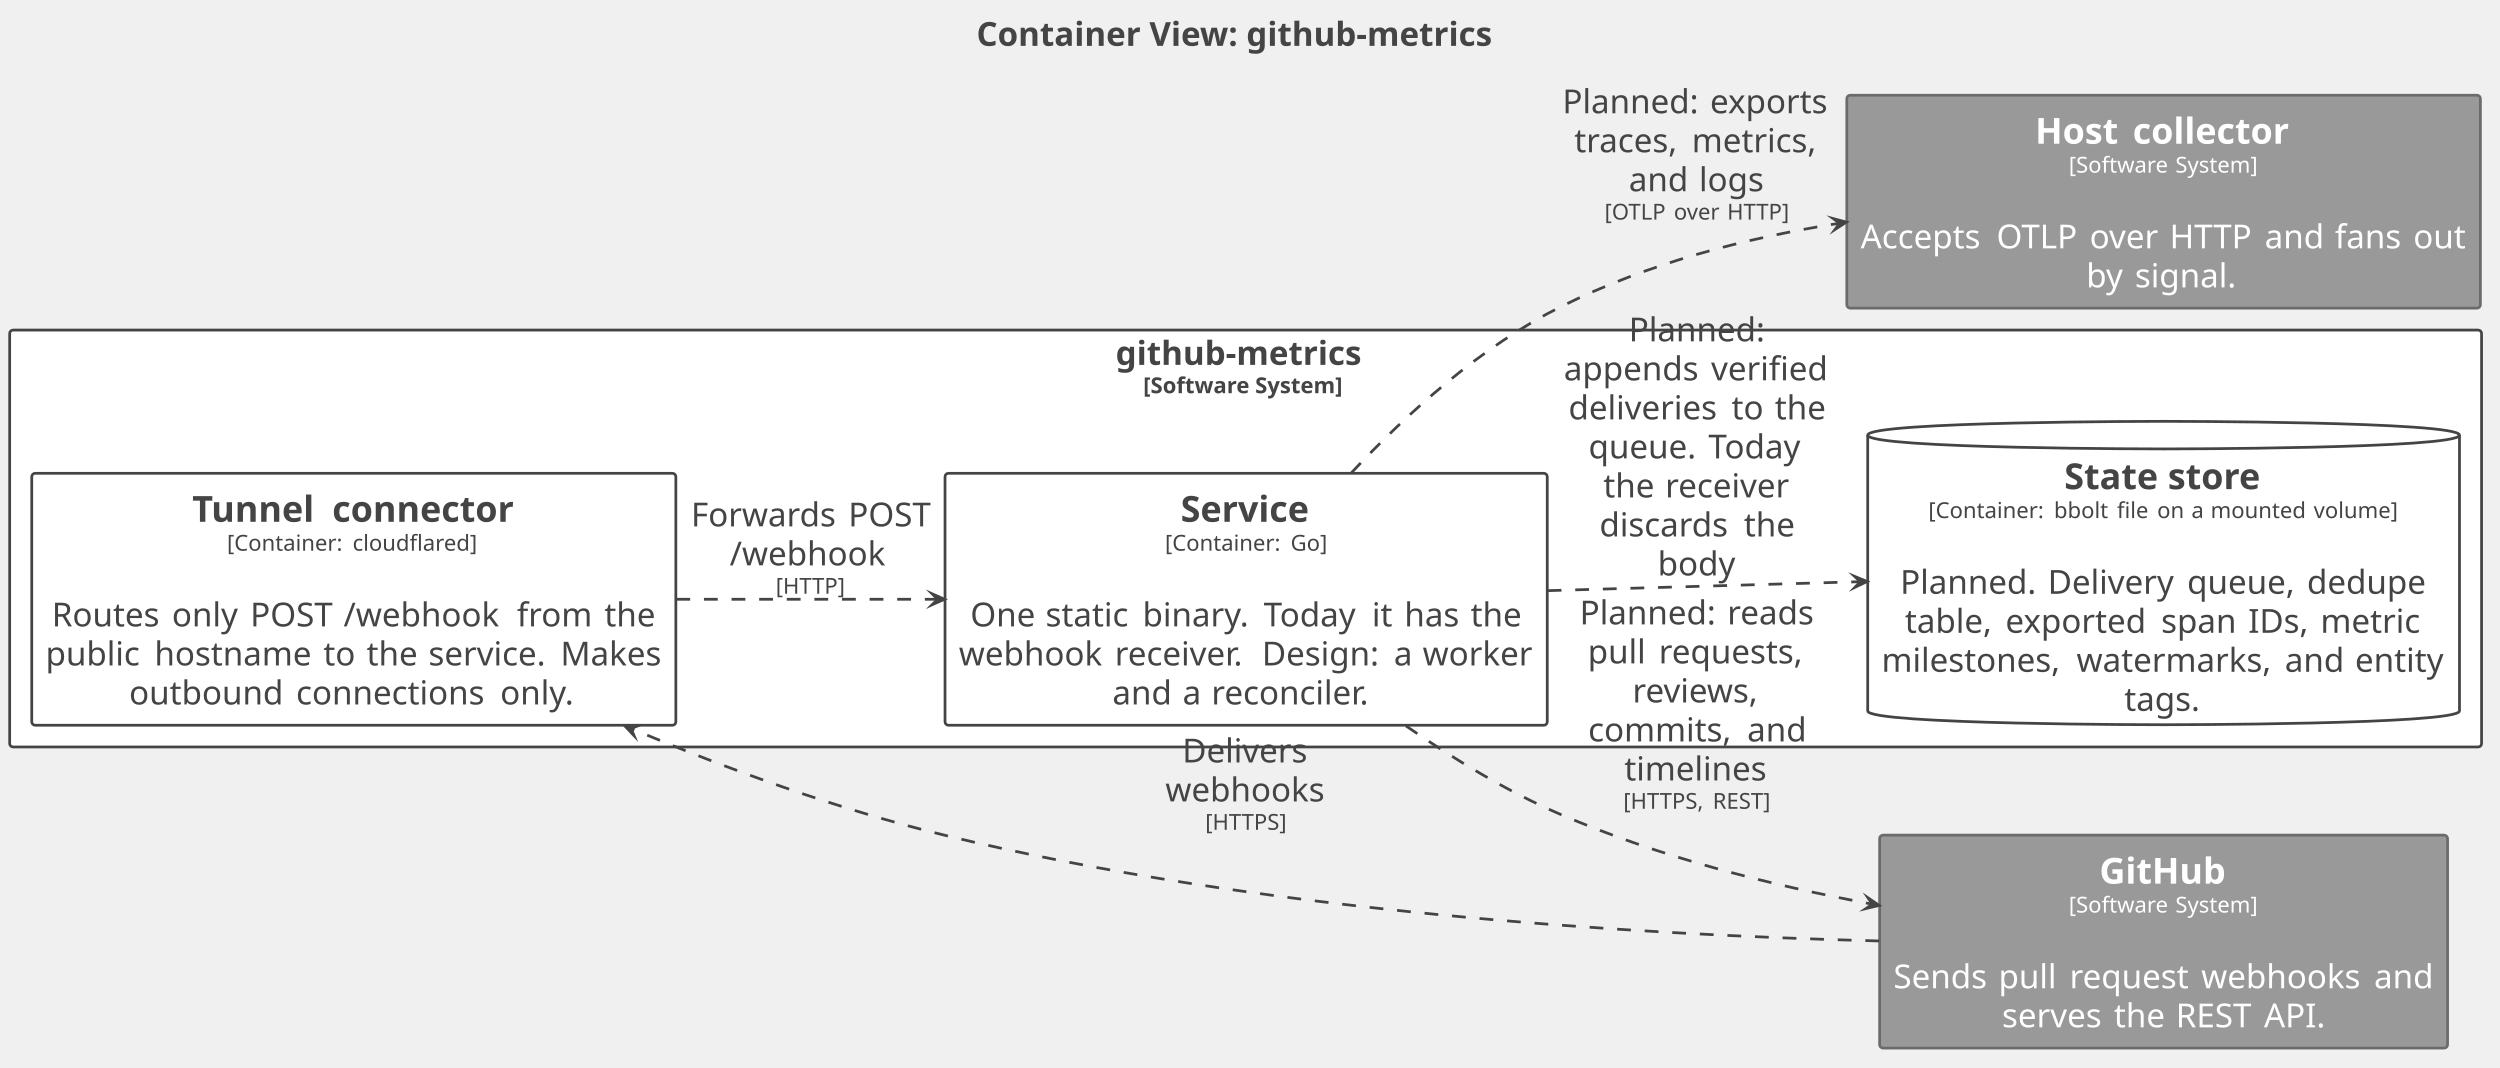
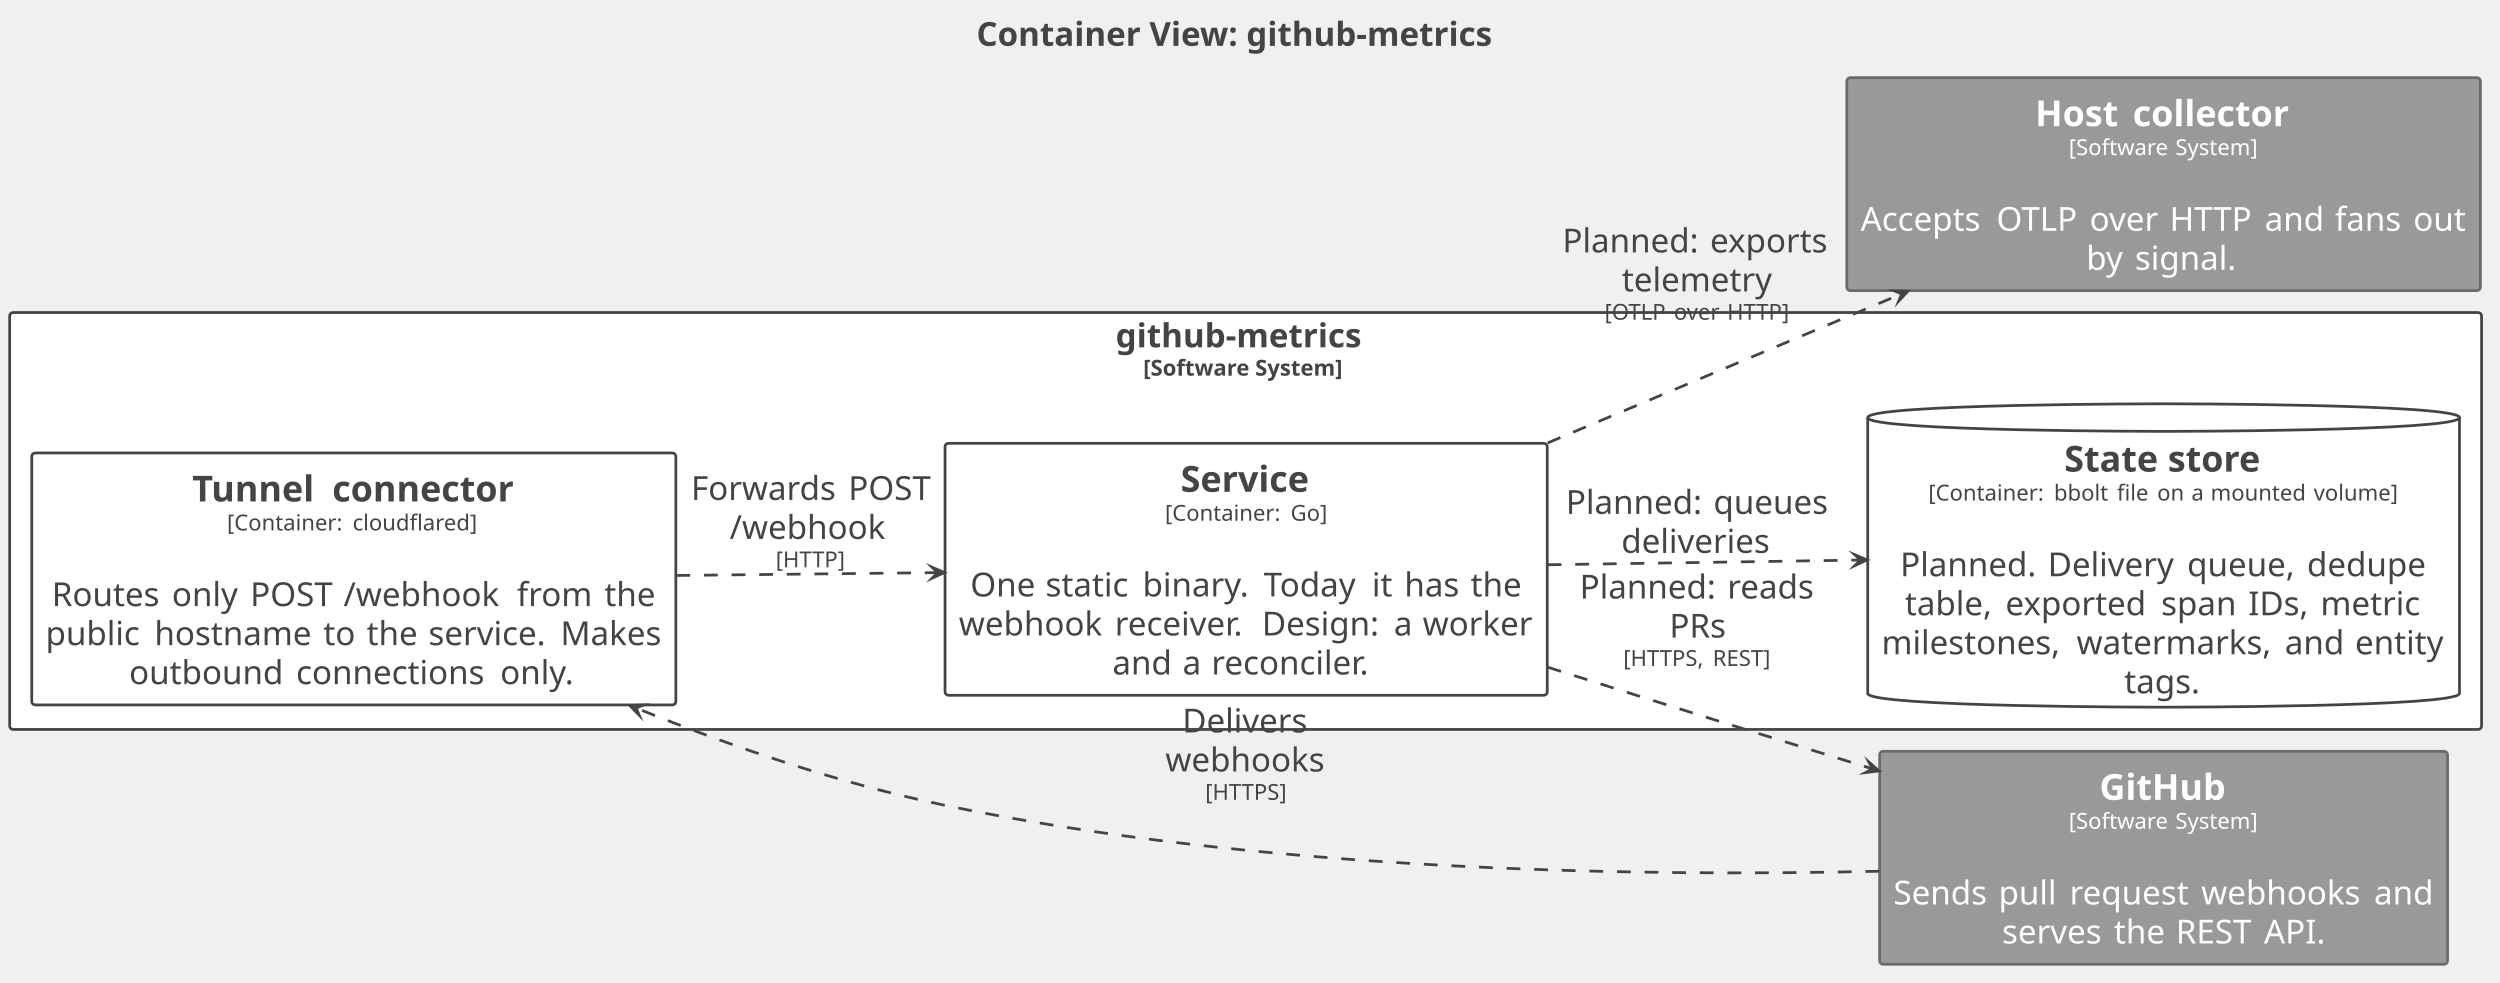
- <svg xmlns="http://www.w3.org/2000/svg" version="1.1" data-diagram-type="DESCRIPTION" style="width:1811px;height:773px;background:#FFFFFF;" width="1811px" height="773px" viewBox="0 0 1811 773" zoomAndPan="magnify" preserveAspectRatio="none" contentStyleType="text/css">
+ <svg xmlns="http://www.w3.org/2000/svg" version="1.1" data-diagram-type="DESCRIPTION" style="width:1811px;height:712px;background:#FFFFFF;" width="1811px" height="712px" viewBox="0 0 1811 712" zoomAndPan="magnify" preserveAspectRatio="none" contentStyleType="text/css">
  <defs />
  <g font-family="sans-serif" lengthAdjust="spacing">
    <g class="title" data-source-line="1">
      <text x="707.378" y="33.203" fill="#444" font-size="24" textLength="389.895" font-weight="700">Container View: github-metrics</text>
    </g>
    <g class="cluster" data-qualified-name="github-metrics.n.size.16..Software System...size." id="ent0003" data-source-line="75">
-       <rect x="7" y="239.108" width="1790.65" height="302" fill="#FFF" style="stroke:#444;stroke-width:2;" rx="2.5" ry="2.5" />
-       <text x="808.206" y="264.311" fill="#444" font-size="24" textLength="188.238" font-weight="700">github-metrics</text>
-       <text x="828.145" y="284.843" fill="#444" font-size="16" textLength="148.359" font-weight="700">[Software System]</text>
+       <rect x="7" y="226.396" width="1790.65" height="302" fill="#FFF" style="stroke:#444;stroke-width:2;" rx="2.5" ry="2.5" />
+       <text x="808.206" y="251.599" fill="#444" font-size="24" textLength="188.238" font-weight="700">github-metrics</text>
+       <text x="828.145" y="272.13" fill="#444" font-size="16" textLength="148.359" font-weight="700">[Software System]</text>
    </g>
    <g class="entity" data-qualified-name="github-metrics.n.size.16..Software System...size..githubmetrics.Statestore" id="ent0004" data-source-line="76">
-       <path d="M1352.97,315.208 C1352.97,305.208 1567.31,305.208 1567.31,305.208 C1567.31,305.208 1781.65,305.208 1781.65,315.208 L1781.65,515.001 C1781.65,525.001 1567.31,525.001 1567.31,525.001 C1567.31,525.001 1352.97,525.001 1352.97,515.001 L1352.97,315.208" style="stroke:#444;stroke-width:2;" fill="#FFF" />
-       <path d="M1352.97,315.208 C1352.97,325.208 1567.31,325.208 1567.31,325.208 C1567.31,325.208 1781.65,325.208 1781.65,315.208" style="stroke:#444;stroke-width:2;" fill="none" />
-       <text x="1495.353" y="354.345" fill="#444" font-size="26" textLength="66.447" font-weight="700">State</text>
-       <text x="1561.8" y="354.345" fill="#444" font-size="26" font-weight="700"> </text>
-       <text x="1570.369" y="354.345" fill="#444" font-size="26" textLength="68.897" font-weight="700">store</text>
-       <text x="1396.892" y="375.298" fill="#444" font-size="16" textLength="85.93">[Container:</text>
-       <text x="1482.822" y="375.298" fill="#444" font-size="16"> </text>
-       <text x="1487.884" y="375.298" fill="#444" font-size="16" textLength="40.578">bbolt</text>
-       <text x="1528.462" y="375.298" fill="#444" font-size="16"> </text>
-       <text x="1533.525" y="375.298" fill="#444" font-size="16" textLength="24.047">file</text>
-       <text x="1557.572" y="375.298" fill="#444" font-size="16"> </text>
-       <text x="1562.634" y="375.298" fill="#444" font-size="16" textLength="19.758">on</text>
-       <text x="1582.392" y="375.298" fill="#444" font-size="16"> </text>
-       <text x="1587.454" y="375.298" fill="#444" font-size="16">a</text>
-       <text x="1596.29" y="375.298" fill="#444" font-size="16"> </text>
-       <text x="1601.353" y="375.298" fill="#444" font-size="16" textLength="69.594">mounted</text>
-       <text x="1670.947" y="375.298" fill="#444" font-size="16"> </text>
-       <text x="1676.009" y="375.298" fill="#444" font-size="16" textLength="61.719">volume]</text>
-       <text x="1563.513" y="401.876" fill="#444" font-size="24"> </text>
-       <text x="1376.482" y="430.142" fill="#444" font-size="24" textLength="99.316">Planned.</text>
-       <text x="1475.798" y="430.142" fill="#444" font-size="24"> </text>
-       <text x="1483.392" y="430.142" fill="#444" font-size="24" textLength="93.375">Delivery</text>
-       <text x="1576.767" y="430.142" fill="#444" font-size="24"> </text>
-       <text x="1584.361" y="430.142" fill="#444" font-size="24" textLength="79.23">queue,</text>
-       <text x="1663.591" y="430.142" fill="#444" font-size="24"> </text>
-       <text x="1671.185" y="430.142" fill="#444" font-size="24" textLength="86.953">dedupe</text>
-       <text x="1379.892" y="458.407" fill="#444" font-size="24" textLength="65.238">table,</text>
-       <text x="1445.13" y="458.407" fill="#444" font-size="24"> </text>
-       <text x="1452.724" y="458.407" fill="#444" font-size="24" textLength="105.211">exported</text>
-       <text x="1557.935" y="458.407" fill="#444" font-size="24"> </text>
-       <text x="1565.529" y="458.407" fill="#444" font-size="24" textLength="55.488">span</text>
-       <text x="1621.017" y="458.407" fill="#444" font-size="24"> </text>
-       <text x="1628.611" y="458.407" fill="#444" font-size="24" textLength="44.719">IDs,</text>
-       <text x="1673.329" y="458.407" fill="#444" font-size="24"> </text>
-       <text x="1680.923" y="458.407" fill="#444" font-size="24" textLength="73.805">metric</text>
-       <text x="1362.97" y="486.673" fill="#444" font-size="24" textLength="133.699">milestones,</text>
-       <text x="1496.669" y="486.673" fill="#444" font-size="24"> </text>
-       <text x="1504.263" y="486.673" fill="#444" font-size="24" textLength="143.25">watermarks,</text>
-       <text x="1647.513" y="486.673" fill="#444" font-size="24"> </text>
-       <text x="1655.107" y="486.673" fill="#444" font-size="24" textLength="43.254">and</text>
-       <text x="1698.361" y="486.673" fill="#444" font-size="24"> </text>
-       <text x="1705.954" y="486.673" fill="#444" font-size="24" textLength="65.695">entity</text>
-       <text x="1538.798" y="514.939" fill="#444" font-size="24" textLength="57.023">tags.</text>
+       <path d="M1352.97,302.496 C1352.97,292.496 1567.31,292.496 1567.31,292.496 C1567.31,292.496 1781.65,292.496 1781.65,302.496 L1781.65,502.289 C1781.65,512.289 1567.31,512.289 1567.31,512.289 C1567.31,512.289 1352.97,512.289 1352.97,502.289 L1352.97,302.496" style="stroke:#444;stroke-width:2;" fill="#FFF" />
+       <path d="M1352.97,302.496 C1352.97,312.496 1567.31,312.496 1567.31,312.496 C1567.31,312.496 1781.65,312.496 1781.65,302.496" style="stroke:#444;stroke-width:2;" fill="none" />
+       <text x="1495.353" y="341.632" fill="#444" font-size="26" textLength="66.447" font-weight="700">State</text>
+       <text x="1561.8" y="341.632" fill="#444" font-size="26" font-weight="700"> </text>
+       <text x="1570.369" y="341.632" fill="#444" font-size="26" textLength="68.897" font-weight="700">store</text>
+       <text x="1396.892" y="362.585" fill="#444" font-size="16" textLength="85.93">[Container:</text>
+       <text x="1482.822" y="362.585" fill="#444" font-size="16"> </text>
+       <text x="1487.884" y="362.585" fill="#444" font-size="16" textLength="40.578">bbolt</text>
+       <text x="1528.462" y="362.585" fill="#444" font-size="16"> </text>
+       <text x="1533.525" y="362.585" fill="#444" font-size="16" textLength="24.047">file</text>
+       <text x="1557.572" y="362.585" fill="#444" font-size="16"> </text>
+       <text x="1562.634" y="362.585" fill="#444" font-size="16" textLength="19.758">on</text>
+       <text x="1582.392" y="362.585" fill="#444" font-size="16"> </text>
+       <text x="1587.454" y="362.585" fill="#444" font-size="16">a</text>
+       <text x="1596.29" y="362.585" fill="#444" font-size="16"> </text>
+       <text x="1601.353" y="362.585" fill="#444" font-size="16" textLength="69.594">mounted</text>
+       <text x="1670.947" y="362.585" fill="#444" font-size="16"> </text>
+       <text x="1676.009" y="362.585" fill="#444" font-size="16" textLength="61.719">volume]</text>
+       <text x="1563.513" y="389.164" fill="#444" font-size="24"> </text>
+       <text x="1376.482" y="417.429" fill="#444" font-size="24" textLength="99.316">Planned.</text>
+       <text x="1475.798" y="417.429" fill="#444" font-size="24"> </text>
+       <text x="1483.392" y="417.429" fill="#444" font-size="24" textLength="93.375">Delivery</text>
+       <text x="1576.767" y="417.429" fill="#444" font-size="24"> </text>
+       <text x="1584.361" y="417.429" fill="#444" font-size="24" textLength="79.23">queue,</text>
+       <text x="1663.591" y="417.429" fill="#444" font-size="24"> </text>
+       <text x="1671.185" y="417.429" fill="#444" font-size="24" textLength="86.953">dedupe</text>
+       <text x="1379.892" y="445.695" fill="#444" font-size="24" textLength="65.238">table,</text>
+       <text x="1445.13" y="445.695" fill="#444" font-size="24"> </text>
+       <text x="1452.724" y="445.695" fill="#444" font-size="24" textLength="105.211">exported</text>
+       <text x="1557.935" y="445.695" fill="#444" font-size="24"> </text>
+       <text x="1565.529" y="445.695" fill="#444" font-size="24" textLength="55.488">span</text>
+       <text x="1621.017" y="445.695" fill="#444" font-size="24"> </text>
+       <text x="1628.611" y="445.695" fill="#444" font-size="24" textLength="44.719">IDs,</text>
+       <text x="1673.329" y="445.695" fill="#444" font-size="24"> </text>
+       <text x="1680.923" y="445.695" fill="#444" font-size="24" textLength="73.805">metric</text>
+       <text x="1362.97" y="473.96" fill="#444" font-size="24" textLength="133.699">milestones,</text>
+       <text x="1496.669" y="473.96" fill="#444" font-size="24"> </text>
+       <text x="1504.263" y="473.96" fill="#444" font-size="24" textLength="143.25">watermarks,</text>
+       <text x="1647.513" y="473.96" fill="#444" font-size="24"> </text>
+       <text x="1655.107" y="473.96" fill="#444" font-size="24" textLength="43.254">and</text>
+       <text x="1698.361" y="473.96" fill="#444" font-size="24"> </text>
+       <text x="1705.954" y="473.96" fill="#444" font-size="24" textLength="65.695">entity</text>
+       <text x="1538.798" y="502.226" fill="#444" font-size="24" textLength="57.023">tags.</text>
    </g>
    <g class="entity" data-qualified-name="github-metrics.n.size.16..Software System...size..githubmetrics.Tunnelconnector" id="ent0005" data-source-line="77">
-       <rect x="23" y="342.848" width="466.578" height="182.527" fill="#FFF" style="stroke:#444;stroke-width:2;" rx="2.5" ry="2.5" />
-       <text x="139.264" y="377.985" fill="#444" font-size="26" textLength="92.854" font-weight="700">Tunnel</text>
-       <text x="232.117" y="377.985" fill="#444" font-size="26" font-weight="700"> </text>
-       <text x="240.687" y="377.985" fill="#444" font-size="26" textLength="132.628" font-weight="700">connector</text>
-       <text x="164.43" y="398.938" fill="#444" font-size="16" textLength="85.93">[Container:</text>
-       <text x="250.359" y="398.938" fill="#444" font-size="16"> </text>
-       <text x="255.422" y="398.938" fill="#444" font-size="16" textLength="92.727">cloudflared]</text>
-       <text x="252.492" y="425.516" fill="#444" font-size="24"> </text>
-       <text x="37.547" y="453.782" fill="#444" font-size="24" textLength="79.395">Routes</text>
-       <text x="116.941" y="453.782" fill="#444" font-size="24"> </text>
-       <text x="124.535" y="453.782" fill="#444" font-size="24" textLength="49.113">only</text>
-       <text x="173.648" y="453.782" fill="#444" font-size="24"> </text>
-       <text x="181.242" y="453.782" fill="#444" font-size="24" textLength="60.012">POST</text>
-       <text x="241.254" y="453.782" fill="#444" font-size="24"> </text>
-       <text x="248.848" y="453.782" fill="#444" font-size="24" textLength="117.961">/webhook</text>
-       <text x="366.809" y="453.782" fill="#444" font-size="24"> </text>
-       <text x="374.402" y="453.782" fill="#444" font-size="24" textLength="55.793">from</text>
-       <text x="430.195" y="453.782" fill="#444" font-size="24"> </text>
-       <text x="437.789" y="453.782" fill="#444" font-size="24" textLength="37.242">the</text>
-       <text x="33" y="482.047" fill="#444" font-size="24" textLength="71.273">public</text>
-       <text x="104.273" y="482.047" fill="#444" font-size="24"> </text>
-       <text x="111.867" y="482.047" fill="#444" font-size="24" textLength="114.773">hostname</text>
-       <text x="226.641" y="482.047" fill="#444" font-size="24"> </text>
-       <text x="234.234" y="482.047" fill="#444" font-size="24" textLength="23.719">to</text>
-       <text x="257.953" y="482.047" fill="#444" font-size="24"> </text>
-       <text x="265.547" y="482.047" fill="#444" font-size="24" textLength="37.242">the</text>
-       <text x="302.789" y="482.047" fill="#444" font-size="24"> </text>
-       <text x="310.383" y="482.047" fill="#444" font-size="24" textLength="88.043">service.</text>
-       <text x="398.426" y="482.047" fill="#444" font-size="24"> </text>
-       <text x="406.02" y="482.047" fill="#444" font-size="24" textLength="73.559">Makes</text>
-       <text x="93.527" y="510.313" fill="#444" font-size="24" textLength="113.355">outbound</text>
-       <text x="206.883" y="510.313" fill="#444" font-size="24"> </text>
-       <text x="214.477" y="510.313" fill="#444" font-size="24" textLength="140.273">connections</text>
-       <text x="354.75" y="510.313" fill="#444" font-size="24"> </text>
-       <text x="362.344" y="510.313" fill="#444" font-size="24" textLength="56.707">only.</text>
+       <rect x="23" y="328.136" width="466.578" height="182.527" fill="#FFF" style="stroke:#444;stroke-width:2;" rx="2.5" ry="2.5" />
+       <text x="139.264" y="363.272" fill="#444" font-size="26" textLength="92.854" font-weight="700">Tunnel</text>
+       <text x="232.117" y="363.272" fill="#444" font-size="26" font-weight="700"> </text>
+       <text x="240.687" y="363.272" fill="#444" font-size="26" textLength="132.628" font-weight="700">connector</text>
+       <text x="164.43" y="384.225" fill="#444" font-size="16" textLength="85.93">[Container:</text>
+       <text x="250.359" y="384.225" fill="#444" font-size="16"> </text>
+       <text x="255.422" y="384.225" fill="#444" font-size="16" textLength="92.727">cloudflared]</text>
+       <text x="252.492" y="410.804" fill="#444" font-size="24"> </text>
+       <text x="37.547" y="439.069" fill="#444" font-size="24" textLength="79.395">Routes</text>
+       <text x="116.941" y="439.069" fill="#444" font-size="24"> </text>
+       <text x="124.535" y="439.069" fill="#444" font-size="24" textLength="49.113">only</text>
+       <text x="173.648" y="439.069" fill="#444" font-size="24"> </text>
+       <text x="181.242" y="439.069" fill="#444" font-size="24" textLength="60.012">POST</text>
+       <text x="241.254" y="439.069" fill="#444" font-size="24"> </text>
+       <text x="248.848" y="439.069" fill="#444" font-size="24" textLength="117.961">/webhook</text>
+       <text x="366.809" y="439.069" fill="#444" font-size="24"> </text>
+       <text x="374.402" y="439.069" fill="#444" font-size="24" textLength="55.793">from</text>
+       <text x="430.195" y="439.069" fill="#444" font-size="24"> </text>
+       <text x="437.789" y="439.069" fill="#444" font-size="24" textLength="37.242">the</text>
+       <text x="33" y="467.335" fill="#444" font-size="24" textLength="71.273">public</text>
+       <text x="104.273" y="467.335" fill="#444" font-size="24"> </text>
+       <text x="111.867" y="467.335" fill="#444" font-size="24" textLength="114.773">hostname</text>
+       <text x="226.641" y="467.335" fill="#444" font-size="24"> </text>
+       <text x="234.234" y="467.335" fill="#444" font-size="24" textLength="23.719">to</text>
+       <text x="257.953" y="467.335" fill="#444" font-size="24"> </text>
+       <text x="265.547" y="467.335" fill="#444" font-size="24" textLength="37.242">the</text>
+       <text x="302.789" y="467.335" fill="#444" font-size="24"> </text>
+       <text x="310.383" y="467.335" fill="#444" font-size="24" textLength="88.043">service.</text>
+       <text x="398.426" y="467.335" fill="#444" font-size="24"> </text>
+       <text x="406.02" y="467.335" fill="#444" font-size="24" textLength="73.559">Makes</text>
+       <text x="93.527" y="495.6" fill="#444" font-size="24" textLength="113.355">outbound</text>
+       <text x="206.883" y="495.6" fill="#444" font-size="24"> </text>
+       <text x="214.477" y="495.6" fill="#444" font-size="24" textLength="140.273">connections</text>
+       <text x="354.75" y="495.6" fill="#444" font-size="24"> </text>
+       <text x="362.344" y="495.6" fill="#444" font-size="24" textLength="56.707">only.</text>
    </g>
    <g class="entity" data-qualified-name="github-metrics.n.size.16..Software System...size..githubmetrics.Service" id="ent0006" data-source-line="78">
-       <rect x="684.58" y="342.848" width="436.25" height="182.527" fill="#FFF" style="stroke:#444;stroke-width:2;" rx="2.5" ry="2.5" />
-       <text x="855.275" y="377.985" fill="#444" font-size="26" textLength="94.859" font-weight="700">Service</text>
-       <text x="843.912" y="398.938" fill="#444" font-size="16" textLength="85.93">[Container:</text>
-       <text x="929.842" y="398.938" fill="#444" font-size="16"> </text>
-       <text x="934.904" y="398.938" fill="#444" font-size="16" textLength="26.594">Go]</text>
-       <text x="898.908" y="425.516" fill="#444" font-size="24"> </text>
-       <text x="702.883" y="453.782" fill="#444" font-size="24" textLength="46.91">One</text>
-       <text x="749.793" y="453.782" fill="#444" font-size="24"> </text>
-       <text x="757.387" y="453.782" fill="#444" font-size="24" textLength="62.672">static</text>
-       <text x="820.059" y="453.782" fill="#444" font-size="24"> </text>
-       <text x="827.652" y="453.782" fill="#444" font-size="24" textLength="80.145">binary.</text>
-       <text x="907.797" y="453.782" fill="#444" font-size="24"> </text>
-       <text x="915.391" y="453.782" fill="#444" font-size="24" textLength="70.816">Today</text>
-       <text x="986.207" y="453.782" fill="#444" font-size="24"> </text>
-       <text x="993.801" y="453.782" fill="#444" font-size="24" textLength="15.914">it</text>
-       <text x="1009.715" y="453.782" fill="#444" font-size="24"> </text>
-       <text x="1017.309" y="453.782" fill="#444" font-size="24" textLength="40.383">has</text>
-       <text x="1057.691" y="453.782" fill="#444" font-size="24"> </text>
-       <text x="1065.285" y="453.782" fill="#444" font-size="24" textLength="37.242">the</text>
-       <text x="694.58" y="482.047" fill="#444" font-size="24" textLength="105.375">webhook</text>
-       <text x="799.955" y="482.047" fill="#444" font-size="24"> </text>
-       <text x="807.549" y="482.047" fill="#444" font-size="24" textLength="99">receiver.</text>
-       <text x="906.549" y="482.047" fill="#444" font-size="24"> </text>
-       <text x="914.143" y="482.047" fill="#444" font-size="24" textLength="87.973">Design:</text>
-       <text x="1002.115" y="482.047" fill="#444" font-size="24"> </text>
-       <text x="1009.709" y="482.047" fill="#444" font-size="24">a</text>
-       <text x="1022.963" y="482.047" fill="#444" font-size="24"> </text>
-       <text x="1030.557" y="482.047" fill="#444" font-size="24" textLength="80.273">worker</text>
-       <text x="805.82" y="510.313" fill="#444" font-size="24" textLength="43.254">and</text>
-       <text x="849.074" y="510.313" fill="#444" font-size="24"> </text>
-       <text x="856.668" y="510.313" fill="#444" font-size="24">a</text>
-       <text x="869.922" y="510.313" fill="#444" font-size="24"> </text>
-       <text x="877.516" y="510.313" fill="#444" font-size="24" textLength="122.074">reconciler.</text>
+       <rect x="684.58" y="321.136" width="436.25" height="182.527" fill="#FFF" style="stroke:#444;stroke-width:2;" rx="2.5" ry="2.5" />
+       <text x="855.275" y="356.272" fill="#444" font-size="26" textLength="94.859" font-weight="700">Service</text>
+       <text x="843.912" y="377.225" fill="#444" font-size="16" textLength="85.93">[Container:</text>
+       <text x="929.842" y="377.225" fill="#444" font-size="16"> </text>
+       <text x="934.904" y="377.225" fill="#444" font-size="16" textLength="26.594">Go]</text>
+       <text x="898.908" y="403.804" fill="#444" font-size="24"> </text>
+       <text x="702.883" y="432.069" fill="#444" font-size="24" textLength="46.91">One</text>
+       <text x="749.793" y="432.069" fill="#444" font-size="24"> </text>
+       <text x="757.387" y="432.069" fill="#444" font-size="24" textLength="62.672">static</text>
+       <text x="820.059" y="432.069" fill="#444" font-size="24"> </text>
+       <text x="827.652" y="432.069" fill="#444" font-size="24" textLength="80.145">binary.</text>
+       <text x="907.797" y="432.069" fill="#444" font-size="24"> </text>
+       <text x="915.391" y="432.069" fill="#444" font-size="24" textLength="70.816">Today</text>
+       <text x="986.207" y="432.069" fill="#444" font-size="24"> </text>
+       <text x="993.801" y="432.069" fill="#444" font-size="24" textLength="15.914">it</text>
+       <text x="1009.715" y="432.069" fill="#444" font-size="24"> </text>
+       <text x="1017.309" y="432.069" fill="#444" font-size="24" textLength="40.383">has</text>
+       <text x="1057.691" y="432.069" fill="#444" font-size="24"> </text>
+       <text x="1065.285" y="432.069" fill="#444" font-size="24" textLength="37.242">the</text>
+       <text x="694.58" y="460.335" fill="#444" font-size="24" textLength="105.375">webhook</text>
+       <text x="799.955" y="460.335" fill="#444" font-size="24"> </text>
+       <text x="807.549" y="460.335" fill="#444" font-size="24" textLength="99">receiver.</text>
+       <text x="906.549" y="460.335" fill="#444" font-size="24"> </text>
+       <text x="914.143" y="460.335" fill="#444" font-size="24" textLength="87.973">Design:</text>
+       <text x="1002.115" y="460.335" fill="#444" font-size="24"> </text>
+       <text x="1009.709" y="460.335" fill="#444" font-size="24">a</text>
+       <text x="1022.963" y="460.335" fill="#444" font-size="24"> </text>
+       <text x="1030.557" y="460.335" fill="#444" font-size="24" textLength="80.273">worker</text>
+       <text x="805.82" y="488.6" fill="#444" font-size="24" textLength="43.254">and</text>
+       <text x="849.074" y="488.6" fill="#444" font-size="24"> </text>
+       <text x="856.668" y="488.6" fill="#444" font-size="24">a</text>
+       <text x="869.922" y="488.6" fill="#444" font-size="24"> </text>
+       <text x="877.516" y="488.6" fill="#444" font-size="24" textLength="122.074">reconciler.</text>
    </g>
    <g class="entity" data-qualified-name="GitHub" id="ent0001" data-source-line="72">
-       <rect x="1361.6" y="604.978" width="411.418" height="154.262" fill="#999" style="stroke:#6B6B6B;stroke-width:2;" rx="2.5" ry="2.5" />
-       <text x="1520.825" y="640.115" fill="#FFF" font-size="26" textLength="92.968" font-weight="700">GitHub</text>
-       <text x="1498.621" y="661.068" fill="#FFF" font-size="16" textLength="72.141">[Software</text>
-       <text x="1570.762" y="661.068" fill="#FFF" font-size="16"> </text>
-       <text x="1575.825" y="661.068" fill="#FFF" font-size="16" textLength="60.172">System]</text>
-       <text x="1563.512" y="687.646" fill="#FFF" font-size="24"> </text>
-       <text x="1371.6" y="715.912" fill="#FFF" font-size="24" textLength="68.531">Sends</text>
-       <text x="1440.131" y="715.912" fill="#FFF" font-size="24"> </text>
-       <text x="1447.725" y="715.912" fill="#FFF" font-size="24" textLength="43.875">pull</text>
-       <text x="1491.6" y="715.912" fill="#FFF" font-size="24"> </text>
-       <text x="1499.194" y="715.912" fill="#FFF" font-size="24" textLength="87.773">request</text>
-       <text x="1586.967" y="715.912" fill="#FFF" font-size="24"> </text>
-       <text x="1594.561" y="715.912" fill="#FFF" font-size="24" textLength="117.609">webhooks</text>
-       <text x="1712.17" y="715.912" fill="#FFF" font-size="24"> </text>
-       <text x="1719.764" y="715.912" fill="#FFF" font-size="24" textLength="43.254">and</text>
-       <text x="1450.262" y="744.177" fill="#FFF" font-size="24" textLength="73.453">serves</text>
-       <text x="1523.715" y="744.177" fill="#FFF" font-size="24"> </text>
-       <text x="1531.309" y="744.177" fill="#FFF" font-size="24" textLength="37.242">the</text>
-       <text x="1568.551" y="744.177" fill="#FFF" font-size="24"> </text>
-       <text x="1576.145" y="744.177" fill="#FFF" font-size="24" textLength="56.285">REST</text>
-       <text x="1632.43" y="744.177" fill="#FFF" font-size="24"> </text>
-       <text x="1640.024" y="744.177" fill="#FFF" font-size="24" textLength="44.332">API.</text>
+       <rect x="1361.6" y="544.266" width="411.418" height="154.262" fill="#999" style="stroke:#6B6B6B;stroke-width:2;" rx="2.5" ry="2.5" />
+       <text x="1520.825" y="579.402" fill="#FFF" font-size="26" textLength="92.968" font-weight="700">GitHub</text>
+       <text x="1498.621" y="600.355" fill="#FFF" font-size="16" textLength="72.141">[Software</text>
+       <text x="1570.762" y="600.355" fill="#FFF" font-size="16"> </text>
+       <text x="1575.825" y="600.355" fill="#FFF" font-size="16" textLength="60.172">System]</text>
+       <text x="1563.512" y="626.934" fill="#FFF" font-size="24"> </text>
+       <text x="1371.6" y="655.199" fill="#FFF" font-size="24" textLength="68.531">Sends</text>
+       <text x="1440.131" y="655.199" fill="#FFF" font-size="24"> </text>
+       <text x="1447.725" y="655.199" fill="#FFF" font-size="24" textLength="43.875">pull</text>
+       <text x="1491.6" y="655.199" fill="#FFF" font-size="24"> </text>
+       <text x="1499.194" y="655.199" fill="#FFF" font-size="24" textLength="87.773">request</text>
+       <text x="1586.967" y="655.199" fill="#FFF" font-size="24"> </text>
+       <text x="1594.561" y="655.199" fill="#FFF" font-size="24" textLength="117.609">webhooks</text>
+       <text x="1712.17" y="655.199" fill="#FFF" font-size="24"> </text>
+       <text x="1719.764" y="655.199" fill="#FFF" font-size="24" textLength="43.254">and</text>
+       <text x="1450.262" y="683.465" fill="#FFF" font-size="24" textLength="73.453">serves</text>
+       <text x="1523.715" y="683.465" fill="#FFF" font-size="24"> </text>
+       <text x="1531.309" y="683.465" fill="#FFF" font-size="24" textLength="37.242">the</text>
+       <text x="1568.551" y="683.465" fill="#FFF" font-size="24"> </text>
+       <text x="1576.145" y="683.465" fill="#FFF" font-size="24" textLength="56.285">REST</text>
+       <text x="1632.43" y="683.465" fill="#FFF" font-size="24"> </text>
+       <text x="1640.024" y="683.465" fill="#FFF" font-size="24" textLength="44.332">API.</text>
    </g>
    <g class="entity" data-qualified-name="Hostcollector" id="ent0002" data-source-line="73">
-       <rect x="1337.83" y="68.978" width="458.961" height="154.262" fill="#999" style="stroke:#6B6B6B;stroke-width:2;" rx="2.5" ry="2.5" />
-       <text x="1474.267" y="104.115" fill="#FFF" font-size="26" textLength="62.131" font-weight="700">Host</text>
-       <text x="1536.397" y="104.115" fill="#FFF" font-size="26" font-weight="700"> </text>
-       <text x="1544.967" y="104.115" fill="#FFF" font-size="26" textLength="115.388" font-weight="700">collector</text>
-       <text x="1498.623" y="125.068" fill="#FFF" font-size="16" textLength="72.141">[Software</text>
-       <text x="1570.764" y="125.068" fill="#FFF" font-size="16"> </text>
-       <text x="1575.826" y="125.068" fill="#FFF" font-size="16" textLength="60.172">System]</text>
-       <text x="1563.514" y="151.646" fill="#FFF" font-size="24"> </text>
-       <text x="1347.83" y="179.912" fill="#FFF" font-size="24" textLength="90.832">Accepts</text>
-       <text x="1438.662" y="179.912" fill="#FFF" font-size="24"> </text>
-       <text x="1446.256" y="179.912" fill="#FFF" font-size="24" textLength="59.883">OTLP</text>
-       <text x="1506.139" y="179.912" fill="#FFF" font-size="24"> </text>
-       <text x="1513.732" y="179.912" fill="#FFF" font-size="24" textLength="50.355">over</text>
-       <text x="1564.088" y="179.912" fill="#FFF" font-size="24"> </text>
-       <text x="1571.682" y="179.912" fill="#FFF" font-size="24" textLength="61.254">HTTP</text>
-       <text x="1632.935" y="179.912" fill="#FFF" font-size="24"> </text>
-       <text x="1640.529" y="179.912" fill="#FFF" font-size="24" textLength="43.254">and</text>
-       <text x="1683.783" y="179.912" fill="#FFF" font-size="24"> </text>
-       <text x="1691.377" y="179.912" fill="#FFF" font-size="24" textLength="49.207">fans</text>
-       <text x="1740.584" y="179.912" fill="#FFF" font-size="24"> </text>
-       <text x="1748.178" y="179.912" fill="#FFF" font-size="24" textLength="38.613">out</text>
-       <text x="1511.283" y="208.177" fill="#FFF" font-size="24" textLength="27.645">by</text>
-       <text x="1538.928" y="208.177" fill="#FFF" font-size="24"> </text>
-       <text x="1546.521" y="208.177" fill="#FFF" font-size="24" textLength="76.816">signal.</text>
+       <rect x="1337.83" y="56.266" width="458.961" height="154.262" fill="#999" style="stroke:#6B6B6B;stroke-width:2;" rx="2.5" ry="2.5" />
+       <text x="1474.267" y="91.402" fill="#FFF" font-size="26" textLength="62.131" font-weight="700">Host</text>
+       <text x="1536.397" y="91.402" fill="#FFF" font-size="26" font-weight="700"> </text>
+       <text x="1544.967" y="91.402" fill="#FFF" font-size="26" textLength="115.388" font-weight="700">collector</text>
+       <text x="1498.623" y="112.355" fill="#FFF" font-size="16" textLength="72.141">[Software</text>
+       <text x="1570.764" y="112.355" fill="#FFF" font-size="16"> </text>
+       <text x="1575.826" y="112.355" fill="#FFF" font-size="16" textLength="60.172">System]</text>
+       <text x="1563.514" y="138.934" fill="#FFF" font-size="24"> </text>
+       <text x="1347.83" y="167.199" fill="#FFF" font-size="24" textLength="90.832">Accepts</text>
+       <text x="1438.662" y="167.199" fill="#FFF" font-size="24"> </text>
+       <text x="1446.256" y="167.199" fill="#FFF" font-size="24" textLength="59.883">OTLP</text>
+       <text x="1506.139" y="167.199" fill="#FFF" font-size="24"> </text>
+       <text x="1513.732" y="167.199" fill="#FFF" font-size="24" textLength="50.355">over</text>
+       <text x="1564.088" y="167.199" fill="#FFF" font-size="24"> </text>
+       <text x="1571.682" y="167.199" fill="#FFF" font-size="24" textLength="61.254">HTTP</text>
+       <text x="1632.935" y="167.199" fill="#FFF" font-size="24"> </text>
+       <text x="1640.529" y="167.199" fill="#FFF" font-size="24" textLength="43.254">and</text>
+       <text x="1683.783" y="167.199" fill="#FFF" font-size="24"> </text>
+       <text x="1691.377" y="167.199" fill="#FFF" font-size="24" textLength="49.207">fans</text>
+       <text x="1740.584" y="167.199" fill="#FFF" font-size="24"> </text>
+       <text x="1748.178" y="167.199" fill="#FFF" font-size="24" textLength="38.613">out</text>
+       <text x="1511.283" y="195.465" fill="#FFF" font-size="24" textLength="27.645">by</text>
+       <text x="1538.928" y="195.465" fill="#FFF" font-size="24"> </text>
+       <text x="1546.521" y="195.465" fill="#FFF" font-size="24" textLength="76.816">signal.</text>
    </g>
    <g class="link" data-entity-1="ent0001" data-entity-2="ent0005" id="lnk7" data-source-line="81" data-link-type="dependency">
-       <path d="M1361.25,681.638 C1180.71,677.118 911.91,660.348 684.58,605.108 C606.64,586.168 528.752,557.729 457.232,527.789" style="stroke:#444;stroke-width:2;stroke-dasharray:10,10;" fill="none" id="GitHub-to-githubmetrics.Tunnelconnector" />
-       <polygon points="452.62,525.858,459.377,533.023,457.232,527.789,462.467,525.644,452.62,525.858" fill="#444" style="stroke:#444;stroke-width:2;stroke-linejoin:miter;stroke-miterlimit:10;" />
-       <text x="856.47" y="552.311" fill="#444" font-size="24" textLength="93.07">Delivers</text>
-       <text x="844.2" y="580.577" fill="#444" font-size="24" textLength="117.609">webhooks</text>
-       <text x="873.075" y="601.108" fill="#444" font-size="16" textLength="59.859">[HTTPS]</text>
+       <path d="M1361.33,631.116 C1181.14,635.276 912.79,630.796 684.58,583.396 C607.85,567.456 531.459,541.332 460.839,512.922" style="stroke:#444;stroke-width:2;stroke-dasharray:10,10;" fill="none" id="GitHub-to-githubmetrics.Tunnelconnector" />
+       <polygon points="456.2,511.056,463.057,518.126,460.839,512.922,466.043,510.704,456.2,511.056" fill="#444" style="stroke:#444;stroke-width:2;stroke-linejoin:miter;stroke-miterlimit:10;" />
+       <text x="856.47" y="530.599" fill="#444" font-size="24" textLength="93.07">Delivers</text>
+       <text x="844.2" y="558.864" fill="#444" font-size="24" textLength="117.609">webhooks</text>
+       <text x="873.075" y="579.396" fill="#444" font-size="16" textLength="59.859">[HTTPS]</text>
    </g>
    <g class="link" data-entity-1="ent0005" data-entity-2="ent0006" id="lnk8" data-source-line="82" data-link-type="dependency">
-       <path d="M489.94,434.108 C553.3,434.108 616.68,434.108 679.17,434.108" style="stroke:#444;stroke-width:2;stroke-dasharray:10,10;" fill="none" id="githubmetrics.Tunnelconnector-to-githubmetrics.Service" />
-       <polygon points="684.17,434.108,675.17,430.108,679.17,434.108,675.17,438.108,684.17,434.108" fill="#444" style="stroke:#444;stroke-width:2;stroke-linejoin:miter;stroke-miterlimit:10;" />
-       <text x="500.58" y="381.311" fill="#444" font-size="24" textLength="106.336">Forwards</text>
-       <text x="606.916" y="381.311" fill="#444" font-size="24"> </text>
-       <text x="614.51" y="381.311" fill="#444" font-size="24" textLength="60.012">POST</text>
-       <text x="528.57" y="409.577" fill="#444" font-size="24" textLength="117.961">/webhook</text>
-       <text x="561.93" y="430.108" fill="#444" font-size="16" textLength="51.242">[HTTP]</text>
+       <path d="M489.94,416.866 C553.3,416.176 616.68,415.49 679.17,414.81" style="stroke:#444;stroke-width:2;stroke-dasharray:10,10;" fill="none" id="githubmetrics.Tunnelconnector-to-githubmetrics.Service" />
+       <polygon points="684.17,414.756,675.127,410.854,679.17,414.81,675.214,418.853,684.17,414.756" fill="#444" style="stroke:#444;stroke-width:2;stroke-linejoin:miter;stroke-miterlimit:10;" />
+       <text x="500.58" y="362.159" fill="#444" font-size="24" textLength="106.336">Forwards</text>
+       <text x="606.916" y="362.159" fill="#444" font-size="24"> </text>
+       <text x="614.51" y="362.159" fill="#444" font-size="24" textLength="60.012">POST</text>
+       <text x="528.57" y="390.424" fill="#444" font-size="24" textLength="117.961">/webhook</text>
+       <text x="561.93" y="410.956" fill="#444" font-size="16" textLength="51.242">[HTTP]</text>
    </g>
    <g class="link" data-entity-1="ent0006" data-entity-2="ent0004" id="lnk9" data-source-line="83" data-link-type="dependency">
-       <path d="M1121.12,427.868 C1195.45,425.738 1273.492,423.501 1347.532,421.381" style="stroke:#444;stroke-width:2;stroke-dasharray:10,10;" fill="none" id="githubmetrics.Service-to-githubmetrics.Statestore" />
-       <polygon points="1352.53,421.238,1343.419,417.497,1347.532,421.381,1343.648,425.494,1352.53,421.238" fill="#444" style="stroke:#444;stroke-width:2;stroke-linejoin:miter;stroke-miterlimit:10;" />
-       <text x="1179.898" y="247.271" fill="#444" font-size="24" textLength="99.316">Planned:</text>
-       <text x="1132.83" y="275.537" fill="#444" font-size="24" textLength="99.07">appends</text>
-       <text x="1231.9" y="275.537" fill="#444" font-size="24"> </text>
-       <text x="1239.494" y="275.537" fill="#444" font-size="24" textLength="86.789">verified</text>
-       <text x="1136.228" y="303.803" fill="#444" font-size="24" textLength="110.508">deliveries</text>
-       <text x="1246.736" y="303.803" fill="#444" font-size="24"> </text>
-       <text x="1254.33" y="303.803" fill="#444" font-size="24" textLength="23.719">to</text>
-       <text x="1278.049" y="303.803" fill="#444" font-size="24"> </text>
-       <text x="1285.643" y="303.803" fill="#444" font-size="24" textLength="37.242">the</text>
-       <text x="1150.736" y="332.068" fill="#444" font-size="24" textLength="79.23">queue.</text>
-       <text x="1229.967" y="332.068" fill="#444" font-size="24"> </text>
-       <text x="1237.56" y="332.068" fill="#444" font-size="24" textLength="70.816">Today</text>
-       <text x="1161.435" y="360.334" fill="#444" font-size="24" textLength="37.242">the</text>
-       <text x="1198.678" y="360.334" fill="#444" font-size="24"> </text>
-       <text x="1206.271" y="360.334" fill="#444" font-size="24" textLength="91.406">receiver</text>
-       <text x="1158.646" y="388.599" fill="#444" font-size="24" textLength="96.984">discards</text>
-       <text x="1255.631" y="388.599" fill="#444" font-size="24"> </text>
-       <text x="1263.225" y="388.599" fill="#444" font-size="24" textLength="37.242">the</text>
-       <text x="1200.81" y="416.865" fill="#444" font-size="24" textLength="57.492">body</text>
+       <path d="M1121.12,409.116 C1195.45,407.996 1273.491,406.811 1347.531,405.701" style="stroke:#444;stroke-width:2;stroke-dasharray:10,10;" fill="none" id="githubmetrics.Service-to-githubmetrics.Statestore" />
+       <polygon points="1352.53,405.626,1343.471,401.761,1347.531,405.701,1343.591,409.76,1352.53,405.626" fill="#444" style="stroke:#444;stroke-width:2;stroke-linejoin:miter;stroke-miterlimit:10;" />
+       <text x="1134.33" y="372.259" fill="#444" font-size="24" textLength="99.316">Planned:</text>
+       <text x="1233.646" y="372.259" fill="#444" font-size="24"> </text>
+       <text x="1241.24" y="372.259" fill="#444" font-size="24" textLength="83.871">queues</text>
+       <text x="1174.467" y="400.524" fill="#444" font-size="24" textLength="110.508">deliveries</text>
    </g>
    <g class="link" data-entity-1="ent0006" data-entity-2="ent0001" id="lnk10" data-source-line="84" data-link-type="dependency">
-       <path d="M1018.48,525.848 C1052.99,549.768 1092.03,573.468 1130.83,590.108 C1203.09,621.088 1281.795,641.06 1356.315,654.98" style="stroke:#444;stroke-width:2;stroke-dasharray:10,10;" fill="none" id="githubmetrics.Service-to-GitHub" />
-       <polygon points="1361.23,655.898,1353.118,650.314,1356.315,654.98,1351.649,658.178,1361.23,655.898" fill="#444" style="stroke:#444;stroke-width:2;stroke-linejoin:miter;stroke-miterlimit:10;" />
-       <text x="1144.33" y="452.311" fill="#444" font-size="24" textLength="99.316">Planned:</text>
-       <text x="1243.646" y="452.311" fill="#444" font-size="24"> </text>
-       <text x="1251.24" y="452.311" fill="#444" font-size="24" textLength="63.785">reads</text>
-       <text x="1150.143" y="480.577" fill="#444" font-size="24" textLength="43.875">pull</text>
-       <text x="1194.018" y="480.577" fill="#444" font-size="24"> </text>
-       <text x="1201.611" y="480.577" fill="#444" font-size="24" textLength="107.602">requests,</text>
-       <text x="1182.557" y="508.843" fill="#444" font-size="24" textLength="94.242">reviews,</text>
-       <text x="1150.459" y="537.108" fill="#444" font-size="24" textLength="107.59">commits,</text>
-       <text x="1258.049" y="537.108" fill="#444" font-size="24"> </text>
-       <text x="1265.643" y="537.108" fill="#444" font-size="24" textLength="43.254">and</text>
-       <text x="1176.644" y="565.374" fill="#444" font-size="24" textLength="106.066">timelines</text>
-       <text x="1175.924" y="585.905" fill="#444" font-size="16" textLength="59.719">[HTTPS,</text>
-       <text x="1235.643" y="585.905" fill="#444" font-size="16"> </text>
-       <text x="1240.705" y="585.905" fill="#444" font-size="16" textLength="42.727">REST]</text>
+       <path d="M1121.27,483.356 C1124.48,484.376 1127.67,485.386 1130.83,486.396 C1205.89,510.256 1283.603,534.489 1356.423,556.999" style="stroke:#444;stroke-width:2;stroke-dasharray:10,10;" fill="none" id="githubmetrics.Service-to-GitHub" />
+       <polygon points="1361.2,558.476,1353.783,551.996,1356.423,556.999,1351.42,559.639,1361.2,558.476" fill="#444" style="stroke:#444;stroke-width:2;stroke-linejoin:miter;stroke-miterlimit:10;" />
+       <text x="1144.33" y="433.599" fill="#444" font-size="24" textLength="99.316">Planned:</text>
+       <text x="1243.646" y="433.599" fill="#444" font-size="24"> </text>
+       <text x="1251.24" y="433.599" fill="#444" font-size="24" textLength="63.785">reads</text>
+       <text x="1209.34" y="461.864" fill="#444" font-size="24" textLength="40.676">PRs</text>
+       <text x="1175.924" y="482.396" fill="#444" font-size="16" textLength="59.719">[HTTPS,</text>
+       <text x="1235.643" y="482.396" fill="#444" font-size="16"> </text>
+       <text x="1240.705" y="482.396" fill="#444" font-size="16" textLength="42.727">REST]</text>
    </g>
    <g class="link" data-entity-1="ent0006" data-entity-2="ent0002" id="lnk11" data-source-line="85" data-link-type="dependency">
-       <path d="M978.84,342.608 C1019.36,299.338 1072.88,250.948 1130.83,222.108 C1194.21,190.558 1263.522,172.664 1332.582,161.674" style="stroke:#444;stroke-width:2;stroke-dasharray:10,10;" fill="none" id="githubmetrics.Service-to-Hostcollector" />
-       <polygon points="1337.52,160.888,1328.003,158.352,1332.582,161.674,1329.26,166.253,1337.52,160.888" fill="#444" style="stroke:#444;stroke-width:2;stroke-linejoin:miter;stroke-miterlimit:10;" />
-       <text x="1131.83" y="82.031" fill="#444" font-size="24" textLength="99.316">Planned:</text>
-       <text x="1231.146" y="82.031" fill="#444" font-size="24"> </text>
-       <text x="1238.74" y="82.031" fill="#444" font-size="24" textLength="88.969">exports</text>
-       <text x="1140.385" y="110.297" fill="#444" font-size="24" textLength="77.543">traces,</text>
-       <text x="1217.928" y="110.297" fill="#444" font-size="24"> </text>
-       <text x="1225.521" y="110.297" fill="#444" font-size="24" textLength="93.633">metrics,</text>
-       <text x="1179.906" y="138.563" fill="#444" font-size="24" textLength="43.254">and</text>
-       <text x="1223.16" y="138.563" fill="#444" font-size="24"> </text>
-       <text x="1230.754" y="138.563" fill="#444" font-size="24" textLength="48.879">logs</text>
-       <text x="1162.34" y="159.094" fill="#444" font-size="16" textLength="45.125">[OTLP</text>
-       <text x="1207.465" y="159.094" fill="#444" font-size="16"> </text>
-       <text x="1212.527" y="159.094" fill="#444" font-size="16" textLength="33.57">over</text>
-       <text x="1246.098" y="159.094" fill="#444" font-size="16"> </text>
-       <text x="1251.16" y="159.094" fill="#444" font-size="16" textLength="46.039">HTTP]</text>
+       <path d="M1121.12,320.846 C1205.55,285.296 1296.592,246.966 1377.542,212.876" style="stroke:#444;stroke-width:2;stroke-dasharray:10,10;" fill="none" id="githubmetrics.Service-to-Hostcollector" />
+       <polygon points="1382.15,210.936,1372.303,210.742,1377.542,212.876,1375.408,218.115,1382.15,210.936" fill="#444" style="stroke:#444;stroke-width:2;stroke-linejoin:miter;stroke-miterlimit:10;" />
+       <text x="1131.83" y="182.839" fill="#444" font-size="24" textLength="99.316">Planned:</text>
+       <text x="1231.146" y="182.839" fill="#444" font-size="24"> </text>
+       <text x="1238.74" y="182.839" fill="#444" font-size="24" textLength="88.969">exports</text>
+       <text x="1174.885" y="211.104" fill="#444" font-size="24" textLength="109.77">telemetry</text>
+       <text x="1162.34" y="231.636" fill="#444" font-size="16" textLength="45.125">[OTLP</text>
+       <text x="1207.465" y="231.636" fill="#444" font-size="16"> </text>
+       <text x="1212.527" y="231.636" fill="#444" font-size="16" textLength="33.57">over</text>
+       <text x="1246.098" y="231.636" fill="#444" font-size="16"> </text>
+       <text x="1251.16" y="231.636" fill="#444" font-size="16" textLength="46.039">HTTP]</text>
    </g>
  </g>
</svg>
